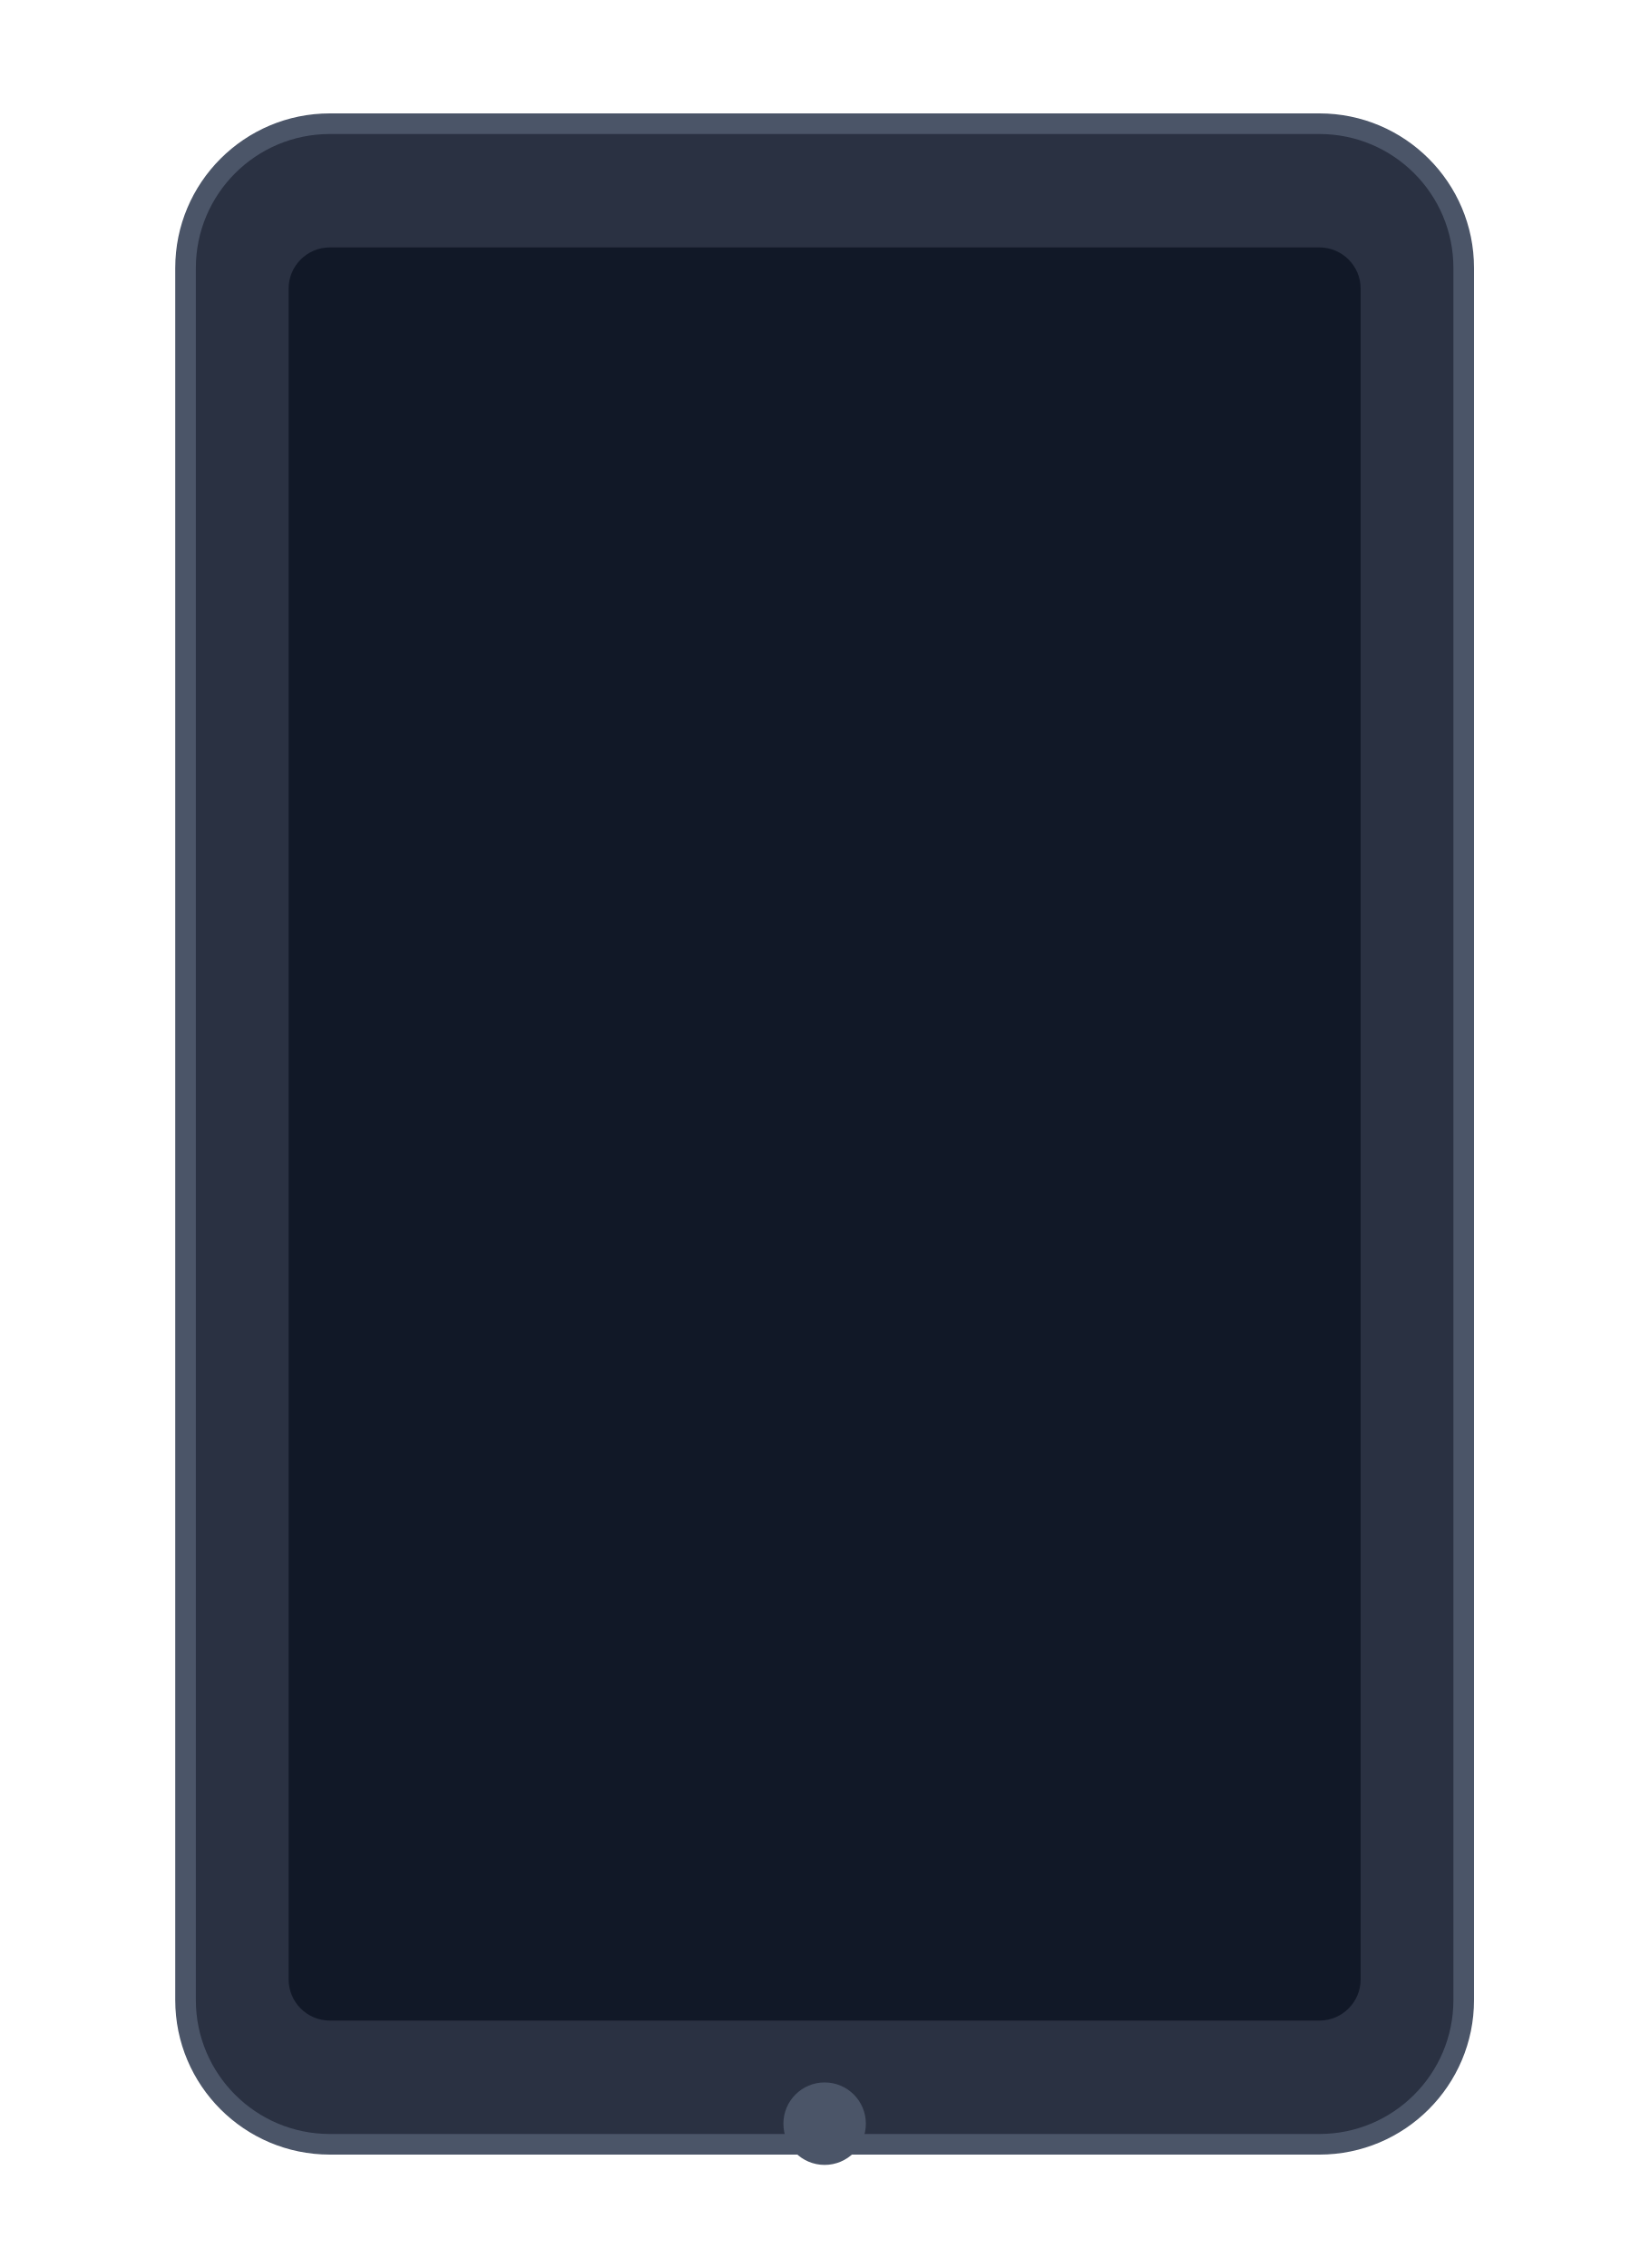
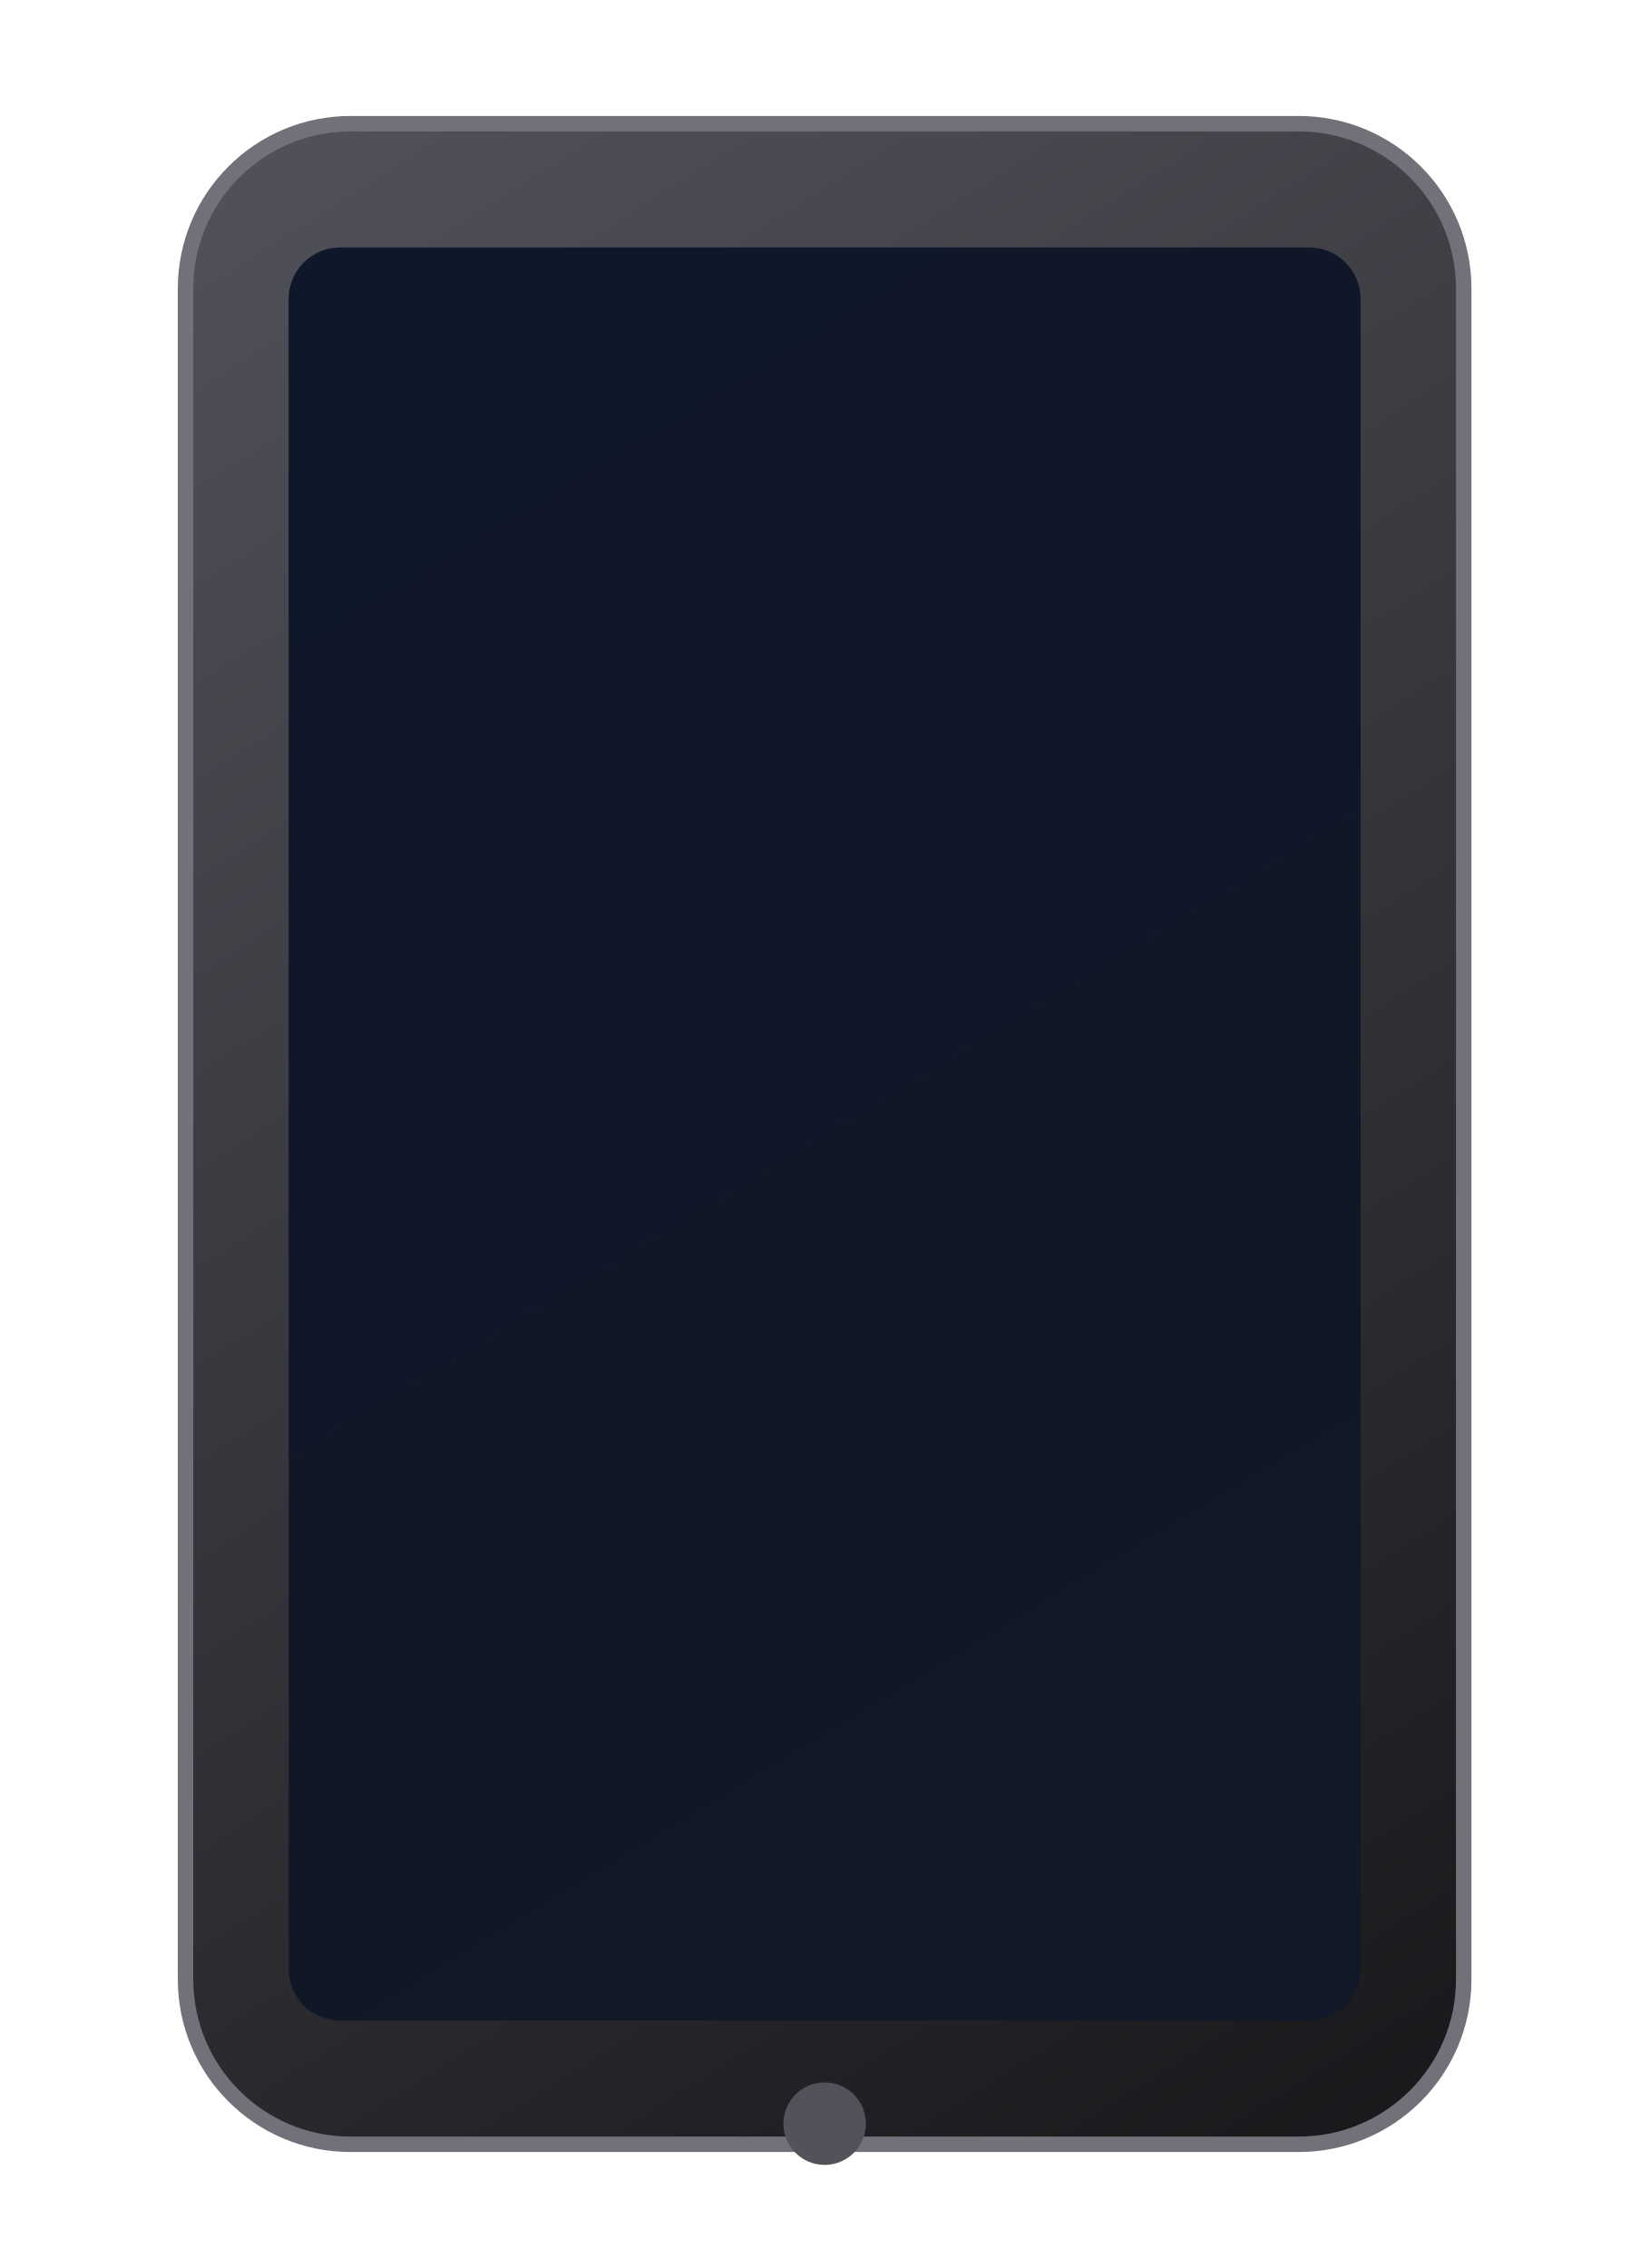
<svg xmlns="http://www.w3.org/2000/svg" viewBox="0 0 160 220" fill="none">
-   <rect x="18" y="12" width="124" height="196" rx="14" fill="#2a3142" stroke="#4b5568" stroke-width="2" />
-   <rect x="28" y="24" width="104" height="172" rx="4" fill="#111827" />
-   <circle cx="80" cy="206" r="4" fill="#4b5568" />
+   <defs>
+     <linearGradient id="ipad-body" x1="18" y1="12" x2="142" y2="208" gradientUnits="userSpaceOnUse">
+       <stop stop-color="#52525b" />
+       <stop offset="1" stop-color="#18181b" />
+     </linearGradient>
+     <linearGradient id="ipad-screen" x1="28" y1="24" x2="132" y2="196" gradientUnits="userSpaceOnUse">
+       <stop stop-color="#0f172a" />
+       <stop offset="1" stop-color="#111827" />
+     </linearGradient>
+   </defs>
+   <rect x="18" y="12" width="124" height="196" rx="16" fill="url(#ipad-body)" stroke="#71717a" stroke-width="1.5" />
+   <rect x="28" y="24" width="104" height="172" rx="5" fill="url(#ipad-screen)" />
+   <circle cx="80" cy="206" r="4" fill="#52525b" />
</svg>
